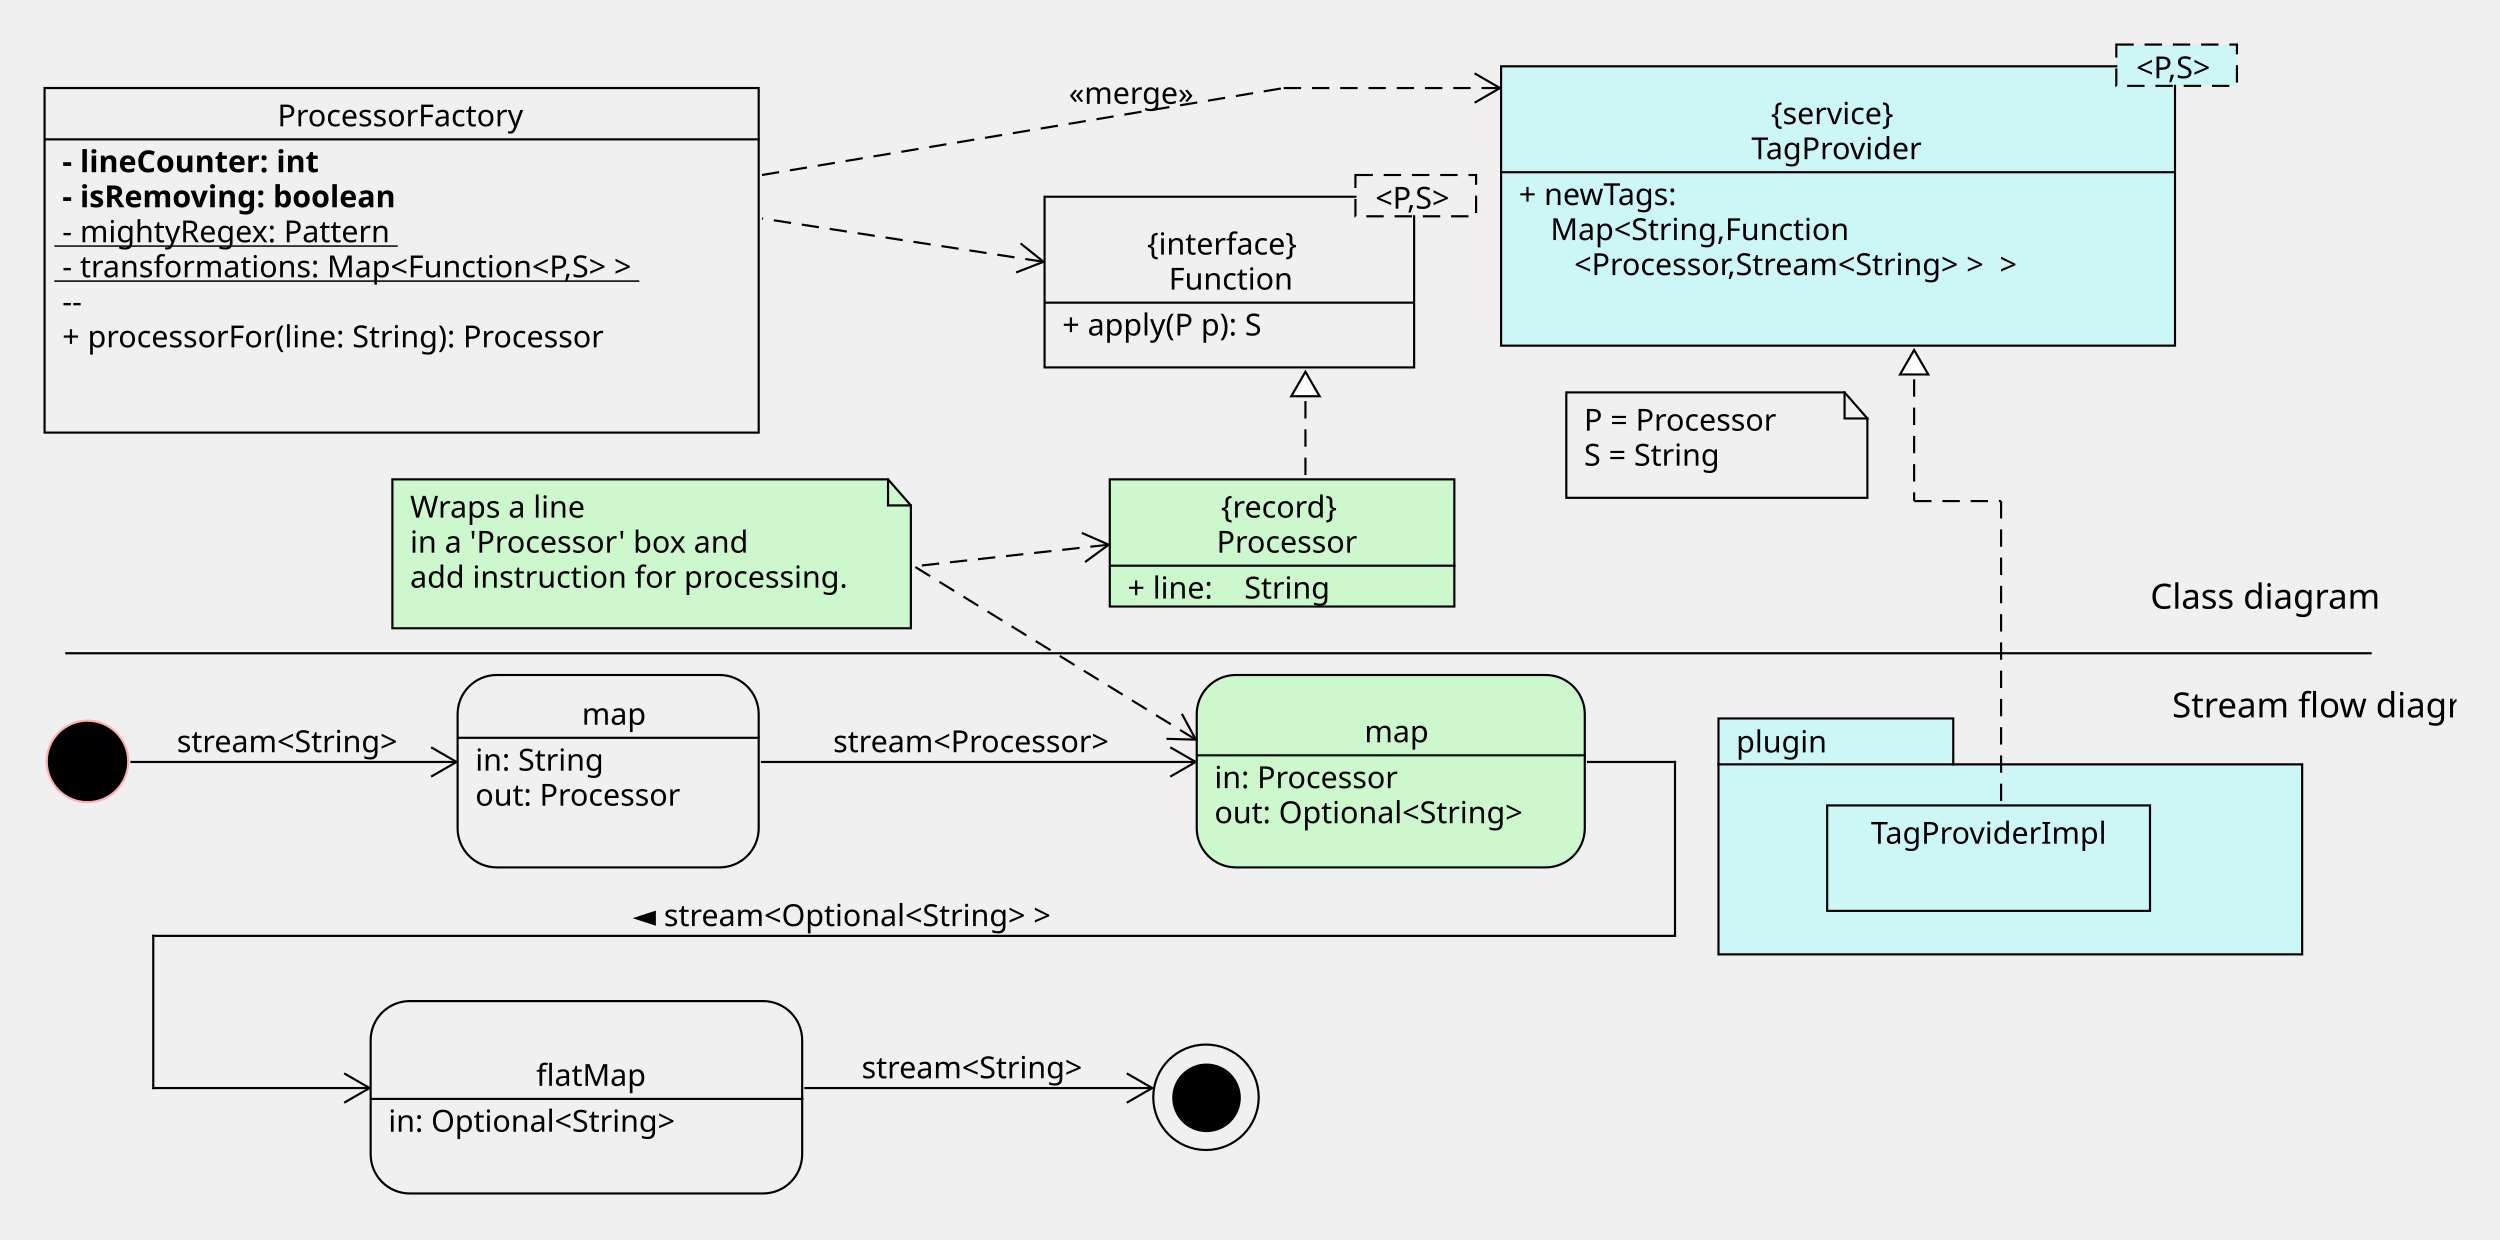
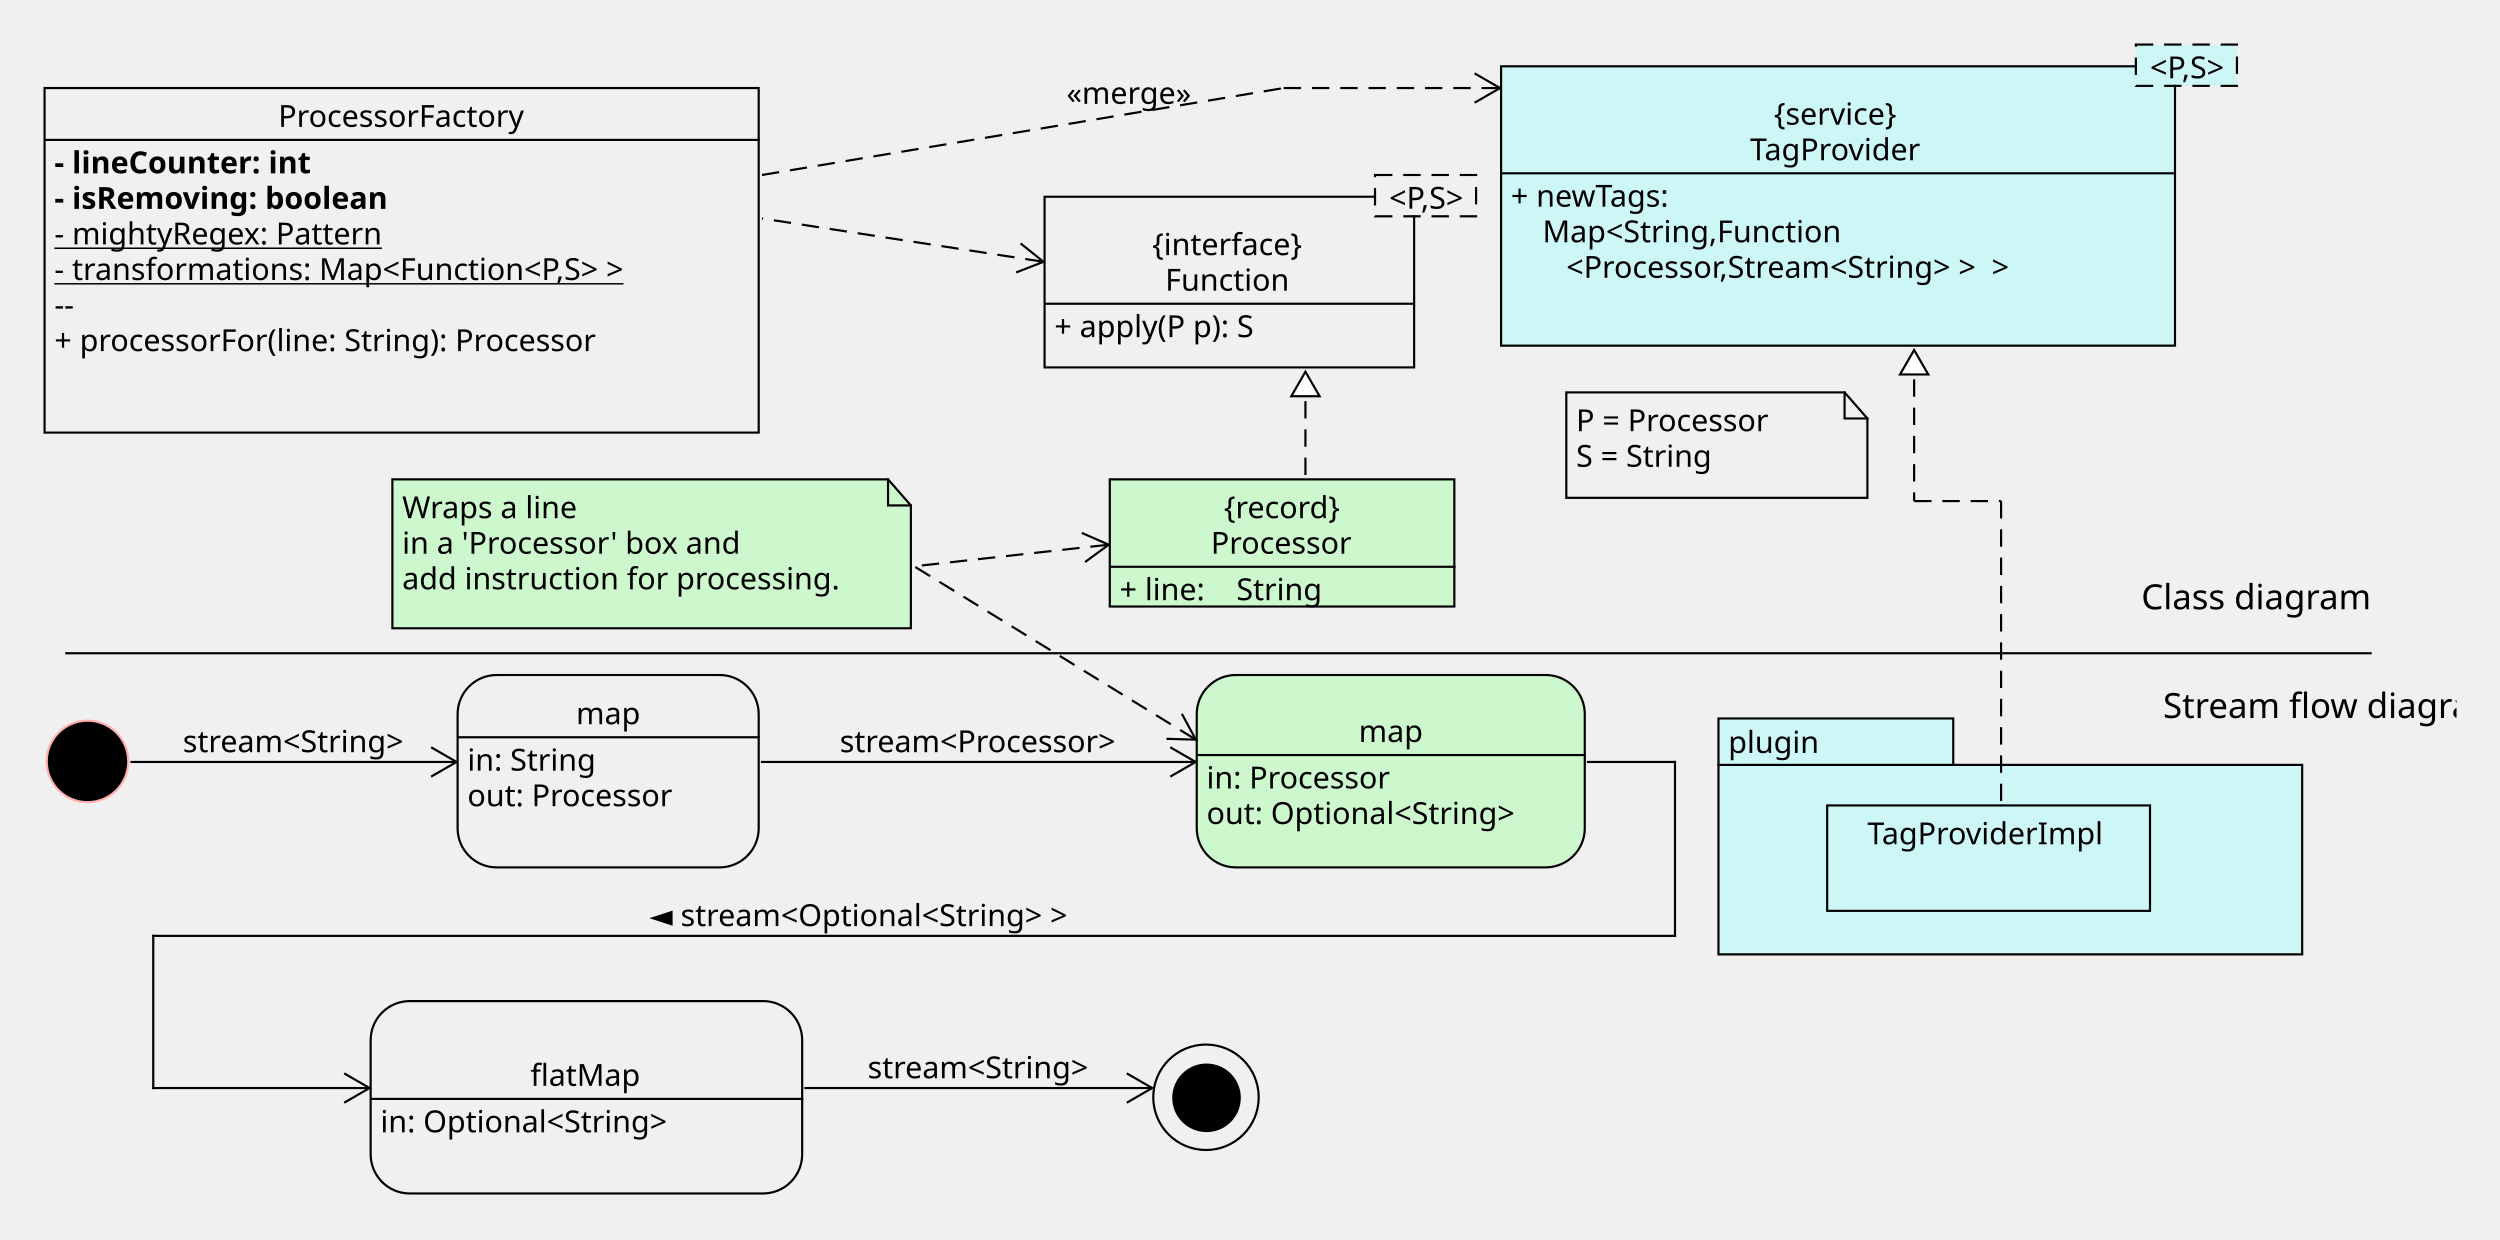
<svg xmlns="http://www.w3.org/2000/svg" fill-opacity="1" color-rendering="auto" color-interpolation="auto" text-rendering="auto" stroke="black" stroke-linecap="square" width="1150" stroke-miterlimit="10" shape-rendering="auto" stroke-opacity="1" fill="black" stroke-dasharray="none" font-weight="normal" stroke-width="1" viewBox="100 0 1150 570" height="570" font-family="'Dialog'" font-style="normal" stroke-linejoin="miter" font-size="12px" stroke-dashoffset="0" image-rendering="auto">
  <defs id="genericDefs" />
  <g>
    <defs id="defs1">
      <clipPath clipPathUnits="userSpaceOnUse" id="clipPath1">
        <path d="M0 0 L2147483647 0 L2147483647 2147483647 L0 2147483647 L0 0 Z" />
      </clipPath>
      <clipPath clipPathUnits="userSpaceOnUse" id="clipPath2">
        <path d="M0 0 L0 30 L140 30 L140 0 Z" />
      </clipPath>
      <clipPath clipPathUnits="userSpaceOnUse" id="clipPath3">
        <path d="M0 0 L0 70 L240 70 L240 0 Z" />
      </clipPath>
      <clipPath clipPathUnits="userSpaceOnUse" id="clipPath4">
        <path d="M0 0 L0 110 L270 110 L270 0 Z" />
      </clipPath>
      <clipPath clipPathUnits="userSpaceOnUse" id="clipPath5">
        <path d="M0 0 L0 140 L340 140 L340 0 Z" />
      </clipPath>
      <clipPath clipPathUnits="userSpaceOnUse" id="clipPath6">
        <path d="M0 0 L0 50 L140 50 L140 0 Z" />
      </clipPath>
      <clipPath clipPathUnits="userSpaceOnUse" id="clipPath7">
        <path d="M0 0 L0 50 L50 50 L50 0 Z" />
      </clipPath>
      <clipPath clipPathUnits="userSpaceOnUse" id="clipPath8">
        <path d="M0 0 L0 90 L200 90 L200 0 Z" />
      </clipPath>
      <clipPath clipPathUnits="userSpaceOnUse" id="clipPath9">
        <path d="M0 0 L0 90 L180 90 L180 0 Z" />
      </clipPath>
      <clipPath clipPathUnits="userSpaceOnUse" id="clipPath10">
        <path d="M0 0 L0 90 L140 90 L140 0 Z" />
      </clipPath>
      <clipPath clipPathUnits="userSpaceOnUse" id="clipPath11">
        <path d="M0 0 L0 40 L40 40 L40 0 Z" />
      </clipPath>
      <clipPath clipPathUnits="userSpaceOnUse" id="clipPath12">
        <path d="M0 0 L0 160 L330 160 L330 0 Z" />
      </clipPath>
      <clipPath clipPathUnits="userSpaceOnUse" id="clipPath13">
        <path d="M0 0 L0 60 L160 60 L160 0 Z" />
      </clipPath>
      <clipPath clipPathUnits="userSpaceOnUse" id="clipPath14">
        <path d="M0 0 L0 40 L120 40 L120 0 Z" />
      </clipPath>
      <clipPath clipPathUnits="userSpaceOnUse" id="clipPath15">
        <path d="M0 0 L0 110 L160 110 L160 0 Z" />
      </clipPath>
      <clipPath clipPathUnits="userSpaceOnUse" id="clipPath16">
        <path d="M0 0 L0 240 L70 240 L70 0 Z" />
      </clipPath>
      <clipPath clipPathUnits="userSpaceOnUse" id="clipPath17">
        <path d="M0 0 L0 50 L150 50 L150 0 Z" />
      </clipPath>
      <clipPath clipPathUnits="userSpaceOnUse" id="clipPath18">
        <path d="M0 0 L0 70 L370 70 L370 0 Z" />
      </clipPath>
      <clipPath clipPathUnits="userSpaceOnUse" id="clipPath19">
        <path d="M0 0 L0 30 L1090 30 L1090 0 Z" />
      </clipPath>
      <clipPath clipPathUnits="userSpaceOnUse" id="clipPath20">
        <path d="M0 0 L0 40 L190 40 L190 0 Z" />
      </clipPath>
      <clipPath clipPathUnits="userSpaceOnUse" id="clipPath21">
        <path d="M0 0 L0 180 L730 180 L730 0 Z" />
      </clipPath>
      <clipPath clipPathUnits="userSpaceOnUse" id="clipPath22">
        <path d="M0 0 L0 40 L230 40 L230 0 Z" />
      </clipPath>
      <clipPath clipPathUnits="userSpaceOnUse" id="clipPath23">
        <path d="M0 0 L0 40 L180 40 L180 0 Z" />
      </clipPath>
      <clipPath clipPathUnits="userSpaceOnUse" id="clipPath24">
        <path d="M0 0 L0 50 L160 50 L160 0 Z" />
      </clipPath>
      <clipPath clipPathUnits="userSpaceOnUse" id="clipPath25">
        <path d="M0 0 L0 80 L30 80 L30 0 Z" />
      </clipPath>
    </defs>
    <g fill="rgb(255,255,255)" fill-opacity="0" transform="translate(1080,260)" stroke-opacity="0" stroke="rgb(255,255,255)">
      <path d="M0.5 0.5 L128.5 0.5 L139 12.5 L139 29 L0.5 29 Z" stroke="none" clip-path="url(#clipPath2)" />
    </g>
    <g font-family="sans-serif" font-size="16px" transform="translate(1080,260)">
-       <text x="5" xml:space="preserve" y="20" clip-path="url(#clipPath2)" stroke="none">
- Class diagram
- </text>
+       <text x="5" xml:space="preserve" y="20.266" clip-path="url(#clipPath2)" stroke="none">Class diagram</text>
    </g>
    <g fill="rgb(255,255,255)" fill-opacity="0" transform="translate(1090,310)" stroke-opacity="0" stroke="rgb(255,255,255)">
      <path d="M0.5 0.5 L128.5 0.5 L139 12.5 L139 29 L0.5 29 Z" stroke="none" clip-path="url(#clipPath2)" />
    </g>
    <g font-family="sans-serif" font-size="16px" transform="translate(1090,310)">
-       <text x="5" xml:space="preserve" y="20" clip-path="url(#clipPath2)" stroke="none">
- Stream flow diagram
- </text>
+       <text x="5" xml:space="preserve" y="20.266" clip-path="url(#clipPath2)" stroke="none">Stream flow diagram</text>
    </g>
    <g fill="rgb(170,255,170)" fill-opacity="0.49" transform="translate(280,220)" stroke-opacity="0.49" stroke="rgb(170,255,170)">
      <path d="M0.5 0.5 L228.5 0.5 L239 12.5 L239 69 L0.5 69 Z" stroke="none" clip-path="url(#clipPath3)" />
    </g>
    <g transform="translate(280,220)">
      <path fill="none" d="M0.5 0.5 L228.5 0.5 L239 12.5 L239 69 L0.5 69 Z" clip-path="url(#clipPath3)" />
      <path fill="none" d="M228.5 0.5 L228.5 12.5 L239 12.5" clip-path="url(#clipPath3)" />
-       <text x="5" font-size="14px" y="18.109" clip-path="url(#clipPath3)" font-family="sans-serif" stroke="none" xml:space="preserve">
- Wraps a line
- </text>
-       <text x="5" font-size="14px" y="34.219" clip-path="url(#clipPath3)" font-family="sans-serif" stroke="none" xml:space="preserve">
- in a 'Processor' box and 
- </text>
-       <text x="5" font-size="14px" y="50.328" clip-path="url(#clipPath3)" font-family="sans-serif" stroke="none" xml:space="preserve">
- add instruction for processing.
- </text>
+       <text x="5" font-size="14px" y="18.359" clip-path="url(#clipPath3)" font-family="sans-serif" stroke="none" xml:space="preserve">Wraps a line</text>
+       <text x="5" font-size="14px" y="34.719" clip-path="url(#clipPath3)" font-family="sans-serif" stroke="none" xml:space="preserve">in a 'Processor' box and </text>
+       <text x="5" font-size="14px" y="51.078" clip-path="url(#clipPath3)" font-family="sans-serif" stroke="none" xml:space="preserve">add instruction for processing.</text>
    </g>
    <g fill="rgb(170,255,255)" fill-opacity="0.49" transform="translate(890,330)" stroke-opacity="0.49" stroke="rgb(170,255,255)">
-       <path d="M0.5 0.5 L108.5 0.5 L108.5 21.609 L269 21.609 L269 109 L0.5 109 Z" stroke="none" clip-path="url(#clipPath4)" />
+       <path d="M0.5 0.5 L108.5 0.5 L108.5 21.859 L269 21.859 L269 109 L0.5 109 Z" stroke="none" clip-path="url(#clipPath4)" />
    </g>
    <g transform="translate(890,330)">
-       <path fill="none" d="M0.5 0.5 L108.5 0.5 L108.5 21.609 L269 21.609 L269 109 L0.5 109 Z" clip-path="url(#clipPath4)" />
-       <path fill="none" d="M0.5 21.609 L108.5 21.609" clip-path="url(#clipPath4)" />
-       <text x="5" font-size="14px" y="16.109" clip-path="url(#clipPath4)" font-family="sans-serif" stroke="none" xml:space="preserve">
- plugin
- </text>
+       <path fill="none" d="M0.5 0.5 L108.5 0.5 L108.5 21.859 L269 21.859 L269 109 L0.5 109 Z" clip-path="url(#clipPath4)" />
+       <path fill="none" d="M0.5 21.859 L108.5 21.859" clip-path="url(#clipPath4)" />
+       <text x="5" font-size="14px" y="16.359" clip-path="url(#clipPath4)" font-family="sans-serif" stroke="none" xml:space="preserve">plugin</text>
    </g>
    <g fill="rgb(170,255,255)" fill-opacity="0.49" transform="translate(790,20)" stroke-opacity="0.49" stroke="rgb(170,255,255)">
-       <path d="M0.5 10.5 L283.5 10.5 L283.5 0.5 L339 0.5 L339 19.5 L310.5 19.5 L310.5 139 L0.5 139 Z" stroke="none" clip-path="url(#clipPath5)" />
+       <path d="M0.5 10.5 L292.5 10.5 L292.5 0.5 L339 0.5 L339 19.5 L310.5 19.5 L310.5 139 L0.5 139 Z" stroke="none" clip-path="url(#clipPath5)" />
    </g>
    <g fill="rgb(255,255,255)" fill-opacity="0" transform="translate(790,20)" stroke-opacity="0" stroke="rgb(255,255,255)">
-       <path fill="none" d="M0.5 10.5 L283.5 10.5 L283.5 0.5 L339 0.5 L339 19.5 L310.5 19.5 L310.5 139 L0.5 139 Z" clip-path="url(#clipPath5)" />
-       <rect x="283.5" width="55.5" height="19" y="0.5" clip-path="url(#clipPath5)" stroke="none" />
+       <path fill="none" d="M0.5 10.5 L292.5 10.5 L292.5 0.5 L339 0.5 L339 19.5 L310.5 19.5 L310.5 139 L0.5 139 Z" clip-path="url(#clipPath5)" />
+       <rect x="292.5" width="46.5" height="19" y="0.5" clip-path="url(#clipPath5)" stroke="none" />
    </g>
    <g stroke-dasharray="8,5" stroke-miterlimit="5" transform="translate(790,20)" stroke-linecap="butt">
-       <rect fill="none" x="283.5" width="55.5" height="19" y="0.5" clip-path="url(#clipPath5)" />
-       <path fill="none" stroke-miterlimit="10" stroke-dasharray="none" d="M283.5 10.5 L0.5 10.5 L0.5 139 L310.5 139 L310.5 19.5" clip-path="url(#clipPath5)" stroke-linecap="square" />
+       <rect fill="none" x="292.5" width="46.5" height="19" y="0.5" clip-path="url(#clipPath5)" />
+       <path fill="none" stroke-miterlimit="10" stroke-dasharray="none" d="M292.5 10.5 L0.5 10.5 L0.5 139 L310.5 139 L310.5 19.5" clip-path="url(#clipPath5)" stroke-linecap="square" />
    </g>
    <g font-family="sans-serif" font-size="14px" transform="translate(790,20)">
-       <text x="289" xml:space="preserve" y="16" clip-path="url(#clipPath5)" stroke="none">
- &lt;P,S&gt;
- </text>
-       <text x="121" xml:space="preserve" y="37.109" clip-path="url(#clipPath5)" stroke="none">
- {service}
- </text>
-       <text x="112" xml:space="preserve" y="53.219" clip-path="url(#clipPath5)" stroke="none">
- TagProvider
- </text>
-       <path fill="none" d="M1 59.219 L309.5 59.219" clip-path="url(#clipPath5)" />
-       <text x="5" xml:space="preserve" y="74.328" clip-path="url(#clipPath5)" stroke="none">
- + newTags: 
- </text>
-       <text x="5" xml:space="preserve" y="90.438" clip-path="url(#clipPath5)" stroke="none">
-     Map&lt;String,Function
- </text>
-       <text x="5" xml:space="preserve" y="106.547" clip-path="url(#clipPath5)" stroke="none">
-        &lt;Processor,Stream&lt;String&gt; &gt;  &gt;
- </text>
+       <text x="299" xml:space="preserve" y="16" clip-path="url(#clipPath5)" stroke="none">&lt;P,S&gt;</text>
+       <text x="126" xml:space="preserve" y="37.359" clip-path="url(#clipPath5)" stroke="none">{service}</text>
+       <text x="115" xml:space="preserve" y="53.719" clip-path="url(#clipPath5)" stroke="none">TagProvider</text>
+       <path fill="none" d="M1 59.719 L309.5 59.719" clip-path="url(#clipPath5)" />
+       <text x="5" xml:space="preserve" y="75.078" clip-path="url(#clipPath5)" stroke="none">+ newTags: </text>
+       <text x="5" xml:space="preserve" y="91.438" clip-path="url(#clipPath5)" stroke="none">    Map&lt;String,Function</text>
+       <text x="5" xml:space="preserve" y="107.797" clip-path="url(#clipPath5)" stroke="none">       &lt;Processor,Stream&lt;String&gt; &gt;  &gt;</text>
    </g>
    <g fill="rgb(255,255,255)" fill-opacity="0" transform="translate(820,180)" stroke-opacity="0" stroke="rgb(255,255,255)">
      <path d="M0.5 0.5 L128.5 0.5 L139 12.5 L139 49 L0.5 49 Z" stroke="none" clip-path="url(#clipPath6)" />
    </g>
    <g transform="translate(820,180)">
      <path fill="none" d="M0.5 0.5 L128.5 0.5 L139 12.5 L139 49 L0.5 49 Z" clip-path="url(#clipPath6)" />
      <path fill="none" d="M128.5 0.5 L128.5 12.5 L139 12.5" clip-path="url(#clipPath6)" />
-       <text x="5" font-size="14px" y="18.109" clip-path="url(#clipPath6)" font-family="sans-serif" stroke="none" xml:space="preserve">
- P = Processor
- </text>
-       <text x="5" font-size="14px" y="34.219" clip-path="url(#clipPath6)" font-family="sans-serif" stroke="none" xml:space="preserve">
- S = String
- </text>
+       <text x="5" font-size="14px" y="18.359" clip-path="url(#clipPath6)" font-family="sans-serif" stroke="none" xml:space="preserve">P = Processor</text>
+       <text x="5" font-size="14px" y="34.719" clip-path="url(#clipPath6)" font-family="sans-serif" stroke="none" xml:space="preserve">S = String</text>
    </g>
    <g fill="rgb(255,255,255)" fill-opacity="0" transform="translate(630,480)" stroke-opacity="0" stroke="rgb(255,255,255)">
      <circle r="24.25" clip-path="url(#clipPath7)" cx="24.75" cy="24.75" stroke="none" />
    </g>
    <g transform="translate(630,480)">
      <circle fill="none" r="24.25" clip-path="url(#clipPath7)" cx="24.75" cy="24.75" />
      <circle r="15.773" clip-path="url(#clipPath7)" cx="25" cy="25" stroke="none" />
    </g>
    <g fill="rgb(255,255,255)" fill-opacity="0" transform="translate(630,480)" stroke-opacity="0" stroke="rgb(255,255,255)">
      <circle fill="none" r="15.773" clip-path="url(#clipPath7)" cx="25" cy="25" />
    </g>
    <g fill="rgb(255,255,255)" fill-opacity="0" transform="translate(270,460)" stroke-opacity="0" stroke="rgb(255,255,255)">
      <rect x="0.5" y="0.5" clip-path="url(#clipPath8)" width="198.5" rx="18" ry="18" height="88.5" stroke="none" />
    </g>
    <g transform="translate(270,460)">
      <rect x="0.5" y="0.5" clip-path="url(#clipPath8)" fill="none" width="198.5" rx="18" ry="18" height="88.5" />
-       <text x="73" font-size="14px" y="39.5" clip-path="url(#clipPath8)" font-family="sans-serif" stroke="none" xml:space="preserve">
- flatMap
- </text>
+       <text x="74" font-size="14px" y="39.5" clip-path="url(#clipPath8)" font-family="sans-serif" stroke="none" xml:space="preserve">flatMap</text>
      <path fill="none" d="M1 45.5 L199 45.5" clip-path="url(#clipPath8)" />
-       <text x="5" font-size="14px" y="60.609" clip-path="url(#clipPath8)" font-family="sans-serif" stroke="none" xml:space="preserve">
- in: Optional&lt;String&gt;
- </text>
+       <text x="5" font-size="14px" y="60.859" clip-path="url(#clipPath8)" font-family="sans-serif" stroke="none" xml:space="preserve">in: Optional&lt;String&gt;</text>
    </g>
    <g fill="rgb(170,255,170)" fill-opacity="0.49" transform="translate(650,310)" stroke-opacity="0.49" stroke="rgb(170,255,170)">
      <rect x="0.5" y="0.5" clip-path="url(#clipPath9)" width="178.5" rx="18" ry="18" height="88.5" stroke="none" />
    </g>
    <g transform="translate(650,310)">
      <rect x="0.5" y="0.5" clip-path="url(#clipPath9)" fill="none" width="178.5" rx="18" ry="18" height="88.5" />
-       <text x="74" font-size="14px" y="31.445" clip-path="url(#clipPath9)" font-family="sans-serif" stroke="none" xml:space="preserve">
- map
- </text>
-       <path fill="none" d="M1 37.445 L179 37.445" clip-path="url(#clipPath9)" />
-       <text x="5" font-size="14px" y="52.555" clip-path="url(#clipPath9)" font-family="sans-serif" stroke="none" xml:space="preserve">
- in: Processor
- </text>
-       <text x="5" font-size="14px" y="68.664" clip-path="url(#clipPath9)" font-family="sans-serif" stroke="none" xml:space="preserve">
- out: Optional&lt;String&gt;
- </text>
+       <text x="75" font-size="14px" y="31.32" clip-path="url(#clipPath9)" font-family="sans-serif" stroke="none" xml:space="preserve">map</text>
+       <path fill="none" d="M1 37.32 L179 37.32" clip-path="url(#clipPath9)" />
+       <text x="5" font-size="14px" y="52.68" clip-path="url(#clipPath9)" font-family="sans-serif" stroke="none" xml:space="preserve">in: Processor</text>
+       <text x="5" font-size="14px" y="69.039" clip-path="url(#clipPath9)" font-family="sans-serif" stroke="none" xml:space="preserve">out: Optional&lt;String&gt;</text>
    </g>
    <g fill="rgb(255,255,255)" fill-opacity="0" transform="translate(310,310)" stroke-opacity="0" stroke="rgb(255,255,255)">
      <rect x="0.5" y="0.5" clip-path="url(#clipPath10)" width="138.5" rx="18" ry="18" height="88.5" stroke="none" />
    </g>
    <g transform="translate(310,310)">
      <rect x="0.5" y="0.5" clip-path="url(#clipPath10)" fill="none" width="138.5" rx="18" ry="18" height="88.5" />
-       <text x="54" font-size="14px" y="23.391" clip-path="url(#clipPath10)" font-family="sans-serif" stroke="none" xml:space="preserve">
- map
- </text>
-       <path fill="none" d="M1 29.391 L139 29.391" clip-path="url(#clipPath10)" />
-       <text x="5" font-size="14px" y="44.5" clip-path="url(#clipPath10)" font-family="sans-serif" stroke="none" xml:space="preserve">
- in: String
- </text>
-       <text x="5" font-size="14px" y="60.609" clip-path="url(#clipPath10)" font-family="sans-serif" stroke="none" xml:space="preserve">
- out: Processor
- </text>
+       <text x="55" font-size="14px" y="23.141" clip-path="url(#clipPath10)" font-family="sans-serif" stroke="none" xml:space="preserve">map</text>
+       <path fill="none" d="M1 29.141 L139 29.141" clip-path="url(#clipPath10)" />
+       <text x="5" font-size="14px" y="44.5" clip-path="url(#clipPath10)" font-family="sans-serif" stroke="none" xml:space="preserve">in: String</text>
+       <text x="5" font-size="14px" y="60.859" clip-path="url(#clipPath10)" font-family="sans-serif" stroke="none" xml:space="preserve">out: Processor</text>
    </g>
    <g transform="translate(120,330)">
      <circle r="18.75" clip-path="url(#clipPath11)" cx="20.25" cy="20.25" stroke="none" />
      <circle fill="none" r="18.75" clip-path="url(#clipPath11)" cx="20.25" cy="20.25" stroke="rgb(255,175,175)" />
    </g>
    <g fill="rgb(255,255,255)" fill-opacity="0" transform="translate(580,80)" stroke-opacity="0" stroke="rgb(255,255,255)">
-       <path d="M0.5 10.5 L143.5 10.5 L143.5 0.5 L199 0.5 L199 19.5 L170.5 19.5 L170.5 89 L0.5 89 Z" stroke="none" clip-path="url(#clipPath8)" />
-       <path fill="none" d="M0.5 10.5 L143.5 10.5 L143.5 0.5 L199 0.5 L199 19.5 L170.5 19.5 L170.5 89 L0.5 89 Z" clip-path="url(#clipPath8)" />
-       <rect x="143.5" width="55.5" height="19" y="0.5" clip-path="url(#clipPath8)" stroke="none" />
+       <path d="M0.5 10.5 L152.5 10.5 L152.5 0.5 L199 0.5 L199 19.5 L170.5 19.5 L170.5 89 L0.5 89 Z" stroke="none" clip-path="url(#clipPath8)" />
+       <path fill="none" d="M0.5 10.5 L152.5 10.5 L152.5 0.5 L199 0.5 L199 19.5 L170.5 19.5 L170.5 89 L0.5 89 Z" clip-path="url(#clipPath8)" />
+       <rect x="152.5" width="46.5" height="19" y="0.5" clip-path="url(#clipPath8)" stroke="none" />
    </g>
    <g stroke-dasharray="8,5" stroke-miterlimit="5" transform="translate(580,80)" stroke-linecap="butt">
-       <rect fill="none" x="143.5" width="55.5" height="19" y="0.5" clip-path="url(#clipPath8)" />
-       <path fill="none" stroke-miterlimit="10" stroke-dasharray="none" d="M143.5 10.5 L0.5 10.5 L0.5 89 L170.5 89 L170.5 19.5" clip-path="url(#clipPath8)" stroke-linecap="square" />
+       <rect fill="none" x="152.5" width="46.5" height="19" y="0.5" clip-path="url(#clipPath8)" />
+       <path fill="none" stroke-miterlimit="10" stroke-dasharray="none" d="M152.5 10.5 L0.5 10.5 L0.5 89 L170.5 89 L170.5 19.5" clip-path="url(#clipPath8)" stroke-linecap="square" />
    </g>
    <g font-family="sans-serif" font-size="14px" transform="translate(580,80)">
-       <text x="149" xml:space="preserve" y="16" clip-path="url(#clipPath8)" stroke="none">
- &lt;P,S&gt;
- </text>
-       <text x="44" xml:space="preserve" y="37.109" clip-path="url(#clipPath8)" stroke="none">
- {interface}
- </text>
-       <text x="54" xml:space="preserve" y="53.219" clip-path="url(#clipPath8)" stroke="none">
- Function
- </text>
-       <path fill="none" d="M1 59.219 L169.5 59.219" clip-path="url(#clipPath8)" />
-       <text x="5" xml:space="preserve" y="74.328" clip-path="url(#clipPath8)" stroke="none">
- + apply(P p): S
- </text>
+       <text x="159" xml:space="preserve" y="16" clip-path="url(#clipPath8)" stroke="none">&lt;P,S&gt;</text>
+       <text x="50" xml:space="preserve" y="37.359" clip-path="url(#clipPath8)" stroke="none">{interface}</text>
+       <text x="56" xml:space="preserve" y="53.719" clip-path="url(#clipPath8)" stroke="none">Function</text>
+       <path fill="none" d="M1 59.719 L169.5 59.719" clip-path="url(#clipPath8)" />
+       <text x="5" xml:space="preserve" y="75.078" clip-path="url(#clipPath8)" stroke="none">+ apply(P p): S</text>
    </g>
    <g fill="rgb(255,255,255)" fill-opacity="0" transform="translate(120,40)" stroke-opacity="0" stroke="rgb(255,255,255)">
      <rect x="0.5" width="328.5" height="158.5" y="0.5" clip-path="url(#clipPath12)" stroke="none" />
    </g>
    <g transform="translate(120,40)">
      <rect fill="none" x="0.5" width="328.5" height="158.5" y="0.5" clip-path="url(#clipPath12)" />
-       <text x="104" font-size="14px" y="18.109" clip-path="url(#clipPath12)" font-family="sans-serif" stroke="none" xml:space="preserve">
- ProcessorFactory
- </text>
-       <path fill="none" d="M1 24.109 L329 24.109" clip-path="url(#clipPath12)" />
-       <text x="5" font-size="14px" y="39.219" clip-path="url(#clipPath12)" font-family="sans-serif" stroke="none" font-weight="bold" xml:space="preserve">
- - lineCounter: int
- </text>
-       <text x="5" font-size="14px" y="55.328" clip-path="url(#clipPath12)" font-family="sans-serif" stroke="none" font-weight="bold" xml:space="preserve">
- - isRemoving: boolean
- </text>
-       <text x="5" font-size="14px" y="71.438" text-decoration="underline" clip-path="url(#clipPath12)" font-family="sans-serif" stroke="none" xml:space="preserve">
- - mightyRegex: Pattern
- </text>
-       <text x="5" font-size="14px" y="87.547" text-decoration="underline" clip-path="url(#clipPath12)" font-family="sans-serif" stroke="none" xml:space="preserve">
- - transformations: Map&lt;Function&lt;P,S&gt; &gt;
- </text>
-       <text x="5" font-size="14px" y="103.656" clip-path="url(#clipPath12)" font-family="sans-serif" stroke="none" xml:space="preserve">
- -- 
- </text>
-       <text x="5" font-size="14px" y="119.766" clip-path="url(#clipPath12)" font-family="sans-serif" stroke="none" xml:space="preserve">
- + processorFor(line: String): Processor
- </text>
+       <text x="108" font-size="14px" y="18.359" clip-path="url(#clipPath12)" font-family="sans-serif" stroke="none" xml:space="preserve">ProcessorFactory</text>
+       <path fill="none" d="M1 24.359 L329 24.359" clip-path="url(#clipPath12)" />
+       <text x="5" font-size="14px" y="39.719" clip-path="url(#clipPath12)" font-family="sans-serif" stroke="none" font-weight="bold" xml:space="preserve">- lineCounter: int</text>
+       <text x="5" font-size="14px" y="56.078" clip-path="url(#clipPath12)" font-family="sans-serif" stroke="none" font-weight="bold" xml:space="preserve">- isRemoving: boolean</text>
+       <text x="5" font-size="14px" y="72.438" text-decoration="underline" clip-path="url(#clipPath12)" font-family="sans-serif" stroke="none" xml:space="preserve">- mightyRegex: Pattern</text>
+       <text x="5" font-size="14px" y="88.797" text-decoration="underline" clip-path="url(#clipPath12)" font-family="sans-serif" stroke="none" xml:space="preserve">- transformations: Map&lt;Function&lt;P,S&gt; &gt;</text>
+       <text x="5" font-size="14px" y="105.156" clip-path="url(#clipPath12)" font-family="sans-serif" stroke="none" xml:space="preserve">-- </text>
+       <text x="5" font-size="14px" y="121.516" clip-path="url(#clipPath12)" font-family="sans-serif" stroke="none" xml:space="preserve">+ processorFor(line: String): Processor</text>
    </g>
    <g fill="rgb(170,255,170)" fill-opacity="0.49" transform="translate(610,220)" stroke-opacity="0.49" stroke="rgb(170,255,170)">
      <rect x="0.5" width="158.5" height="58.5" y="0.5" clip-path="url(#clipPath13)" stroke="none" />
    </g>
    <g transform="translate(610,220)">
      <rect fill="none" x="0.5" width="158.5" height="58.5" y="0.5" clip-path="url(#clipPath13)" />
-       <text x="48" font-size="14px" y="18.109" clip-path="url(#clipPath13)" font-family="sans-serif" stroke="none" xml:space="preserve">
- {record}
- </text>
-       <text x="46" font-size="14px" y="34.219" clip-path="url(#clipPath13)" font-family="sans-serif" stroke="none" xml:space="preserve">
- Processor
- </text>
-       <path fill="none" d="M1 40.219 L159 40.219" clip-path="url(#clipPath13)" />
-       <text x="5" font-size="14px" y="55.328" clip-path="url(#clipPath13)" font-family="sans-serif" stroke="none" xml:space="preserve">
- + line:    String
- </text>
-       <text x="5" font-size="14px" y="71.438" clip-path="url(#clipPath13)" font-family="sans-serif" stroke="none" xml:space="preserve">
- + payLoad: String
- </text>
-       <text x="5" font-size="14px" y="87.547" clip-path="url(#clipPath13)" font-family="sans-serif" stroke="none" xml:space="preserve">
- + transformation(P p): Optional&lt;String&gt;
- </text>
-       <text x="5" font-size="14px" y="103.656" clip-path="url(#clipPath13)" font-family="sans-serif" stroke="none" xml:space="preserve">
- + instruction: String
- </text>
-       <text x="5" font-size="14px" y="119.766" clip-path="url(#clipPath13)" font-family="sans-serif" stroke="none" xml:space="preserve">
- + lineNumber: int
- </text>
+       <text x="53" font-size="14px" y="18.359" clip-path="url(#clipPath13)" font-family="sans-serif" stroke="none" xml:space="preserve">{record}</text>
+       <text x="47" font-size="14px" y="34.719" clip-path="url(#clipPath13)" font-family="sans-serif" stroke="none" xml:space="preserve">Processor</text>
+       <path fill="none" d="M1 40.719 L159 40.719" clip-path="url(#clipPath13)" />
+       <text x="5" font-size="14px" y="56.078" clip-path="url(#clipPath13)" font-family="sans-serif" stroke="none" xml:space="preserve">+ line:    String</text>
+       <text x="5" font-size="14px" y="72.438" clip-path="url(#clipPath13)" font-family="sans-serif" stroke="none" xml:space="preserve">+ payLoad: String</text>
+       <text x="5" font-size="14px" y="88.797" clip-path="url(#clipPath13)" font-family="sans-serif" stroke="none" xml:space="preserve">+ transformation(P p): Optional&lt;String&gt;</text>
+       <text x="5" font-size="14px" y="105.156" clip-path="url(#clipPath13)" font-family="sans-serif" stroke="none" xml:space="preserve">+ instruction: String</text>
+       <text x="5" font-size="14px" y="121.516" clip-path="url(#clipPath13)" font-family="sans-serif" stroke="none" xml:space="preserve">+ lineNumber: int</text>
    </g>
    <g stroke-dasharray="8,5" stroke-miterlimit="5" transform="translate(510,240)" stroke-linecap="butt">
      <path fill="none" d="M99.506 10.61 L10.5 20.5" clip-path="url(#clipPath14)" />
      <path fill="none" stroke-miterlimit="10" stroke-dasharray="none" d="M88.096 5.338 L100.003 10.555 L89.531 18.259" clip-path="url(#clipPath14)" stroke-linecap="square" />
    </g>
    <g stroke-dasharray="8,5" stroke-miterlimit="5" transform="translate(510,250)" stroke-linecap="butt">
      <path fill="none" d="M139.648 89.976 L10.5 10.5" clip-path="url(#clipPath15)" />
      <path fill="none" stroke-miterlimit="10" stroke-dasharray="none" d="M133.893 78.802 L140.074 90.238 L127.079 89.873" clip-path="url(#clipPath15)" stroke-linecap="square" />
    </g>
    <g stroke-dasharray="8,5" stroke-miterlimit="5" transform="translate(970,150)" stroke-linecap="butt">
      <path fill="none" d="M10.5 11.5 L10.5 80.5" clip-path="url(#clipPath16)" />
      <path fill="none" d="M10.5 80.5 L50.5 80.5" clip-path="url(#clipPath16)" />
      <path fill="none" d="M50.5 80.5 L50.5 220.5" clip-path="url(#clipPath16)" />
      <path fill="white" d="M4 22.258 L10.5 11 L17 22.258 Z" clip-path="url(#clipPath16)" stroke="none" />
      <path fill="none" stroke-miterlimit="10" stroke-dasharray="none" d="M4 22.258 L10.5 11 L17 22.258 Z" clip-path="url(#clipPath16)" stroke-linecap="square" />
    </g>
    <g fill="rgb(255,255,255)" fill-opacity="0" transform="translate(940,370)" stroke-opacity="0" stroke="rgb(255,255,255)">
      <rect x="0.5" width="148.5" height="48.5" y="0.5" clip-path="url(#clipPath17)" stroke="none" />
    </g>
    <g transform="translate(940,370)">
      <rect fill="none" x="0.5" width="148.5" height="48.5" y="0.5" clip-path="url(#clipPath17)" />
-       <text x="17" font-size="14px" y="18.109" clip-path="url(#clipPath17)" font-family="sans-serif" stroke="none" xml:space="preserve">
- TagProviderImpl
- </text>
+       <text x="19" font-size="14px" y="18.359" clip-path="url(#clipPath17)" font-family="sans-serif" stroke="none" xml:space="preserve">TagProviderImpl</text>
    </g>
    <g stroke-dasharray="8,5" stroke-miterlimit="5" transform="translate(440,30)" stroke-linecap="butt">
      <path fill="none" d="M10.5 50.5 L250.5 10.5" clip-path="url(#clipPath18)" />
      <path fill="none" d="M250.5 10.5 L349.5 10.5" clip-path="url(#clipPath18)" />
      <path fill="none" stroke-miterlimit="10" stroke-dasharray="none" d="M338.742 17 L350 10.5 L338.742 4" clip-path="url(#clipPath18)" stroke-linecap="square" />
    </g>
    <g font-family="sans-serif" font-size="14px" transform="translate(440,30)">
-       <text x="148.001" xml:space="preserve" y="17.78" clip-path="url(#clipPath18)" stroke="none">
- «merge»
- </text>
+       <text x="150.557" xml:space="preserve" y="17.78" clip-path="url(#clipPath18)" stroke="none">«merge»</text>
    </g>
    <g transform="translate(120,290)">
      <path fill="none" d="M10.5 10.5 L1070.5 10.5" clip-path="url(#clipPath19)" />
    </g>
    <g transform="translate(460,480)">
      <path fill="none" d="M10.5 20.5 L169.5 20.5" clip-path="url(#clipPath20)" />
      <path fill="none" d="M158.742 27 L170 20.5 L158.742 14" clip-path="url(#clipPath20)" />
-       <text x="32.694" font-size="14px" y="16" clip-path="url(#clipPath20)" font-family="sans-serif" stroke="none" xml:space="preserve">
- stream&lt;String&gt;
- </text>
+       <text x="39.103" font-size="14px" y="16" clip-path="url(#clipPath20)" font-family="sans-serif" stroke="none" xml:space="preserve">stream&lt;String&gt;</text>
    </g>
    <g transform="translate(160,340)">
      <path fill="none" d="M670.5 10.5 L710.5 10.5" clip-path="url(#clipPath21)" />
      <path fill="none" d="M710.5 10.5 L710.5 90.5" clip-path="url(#clipPath21)" />
      <path fill="none" d="M710.5 90.5 L10.5 90.5" clip-path="url(#clipPath21)" />
      <path fill="none" d="M10.5 90.5 L10.5 160.5" clip-path="url(#clipPath21)" />
      <path fill="none" d="M10.5 160.5 L109.5 160.5" clip-path="url(#clipPath21)" />
      <path fill="none" d="M98.742 167 L110 160.5 L98.742 154" clip-path="url(#clipPath21)" />
-       <text x="226.534" font-size="14px" y="86" clip-path="url(#clipPath21)" font-family="sans-serif" stroke="none" xml:space="preserve">
- ◄ stream&lt;Optional&lt;String&gt; &gt; 
- </text>
+       <text x="238.673" font-size="14px" y="86" clip-path="url(#clipPath21)" font-family="sans-serif" stroke="none" xml:space="preserve">◄ stream&lt;Optional&lt;String&gt; &gt; </text>
    </g>
    <g transform="translate(440,330)">
      <path fill="none" d="M10.5 20.5 L209.5 20.5" clip-path="url(#clipPath22)" />
      <path fill="none" d="M198.742 27 L210 20.5 L198.742 14" clip-path="url(#clipPath22)" />
-       <text x="39.593" font-size="14px" y="16" clip-path="url(#clipPath22)" font-family="sans-serif" stroke="none" xml:space="preserve">
- stream&lt;Processor&gt;
- </text>
+       <text x="46.3" font-size="14px" y="16" clip-path="url(#clipPath22)" font-family="sans-serif" stroke="none" xml:space="preserve">stream&lt;Processor&gt;</text>
    </g>
    <g transform="translate(150,330)">
      <path fill="none" d="M10.5 20.5 L159.5 20.5" clip-path="url(#clipPath23)" />
      <path fill="none" d="M148.742 27 L160 20.5 L148.742 14" clip-path="url(#clipPath23)" />
-       <text x="27.694" font-size="14px" y="16" clip-path="url(#clipPath23)" font-family="sans-serif" stroke="none" xml:space="preserve">
- stream&lt;String&gt;
- </text>
+       <text x="34.103" font-size="14px" y="16" clip-path="url(#clipPath23)" font-family="sans-serif" stroke="none" xml:space="preserve">stream&lt;String&gt;</text>
    </g>
    <g stroke-dasharray="8,5" stroke-miterlimit="5" transform="translate(440,90)" stroke-linecap="butt">
      <path fill="none" d="M139.512 30.348 L10.5 10.5" clip-path="url(#clipPath24)" />
      <path fill="none" stroke-miterlimit="10" stroke-dasharray="none" d="M129.867 22.288 L140.006 30.424 L127.89 35.136" clip-path="url(#clipPath24)" stroke-linecap="square" />
    </g>
    <g stroke-dasharray="8,5" stroke-miterlimit="5" transform="translate(690,160)" stroke-linecap="butt">
      <path fill="none" d="M10.5 11.5 L10.5 60.5" clip-path="url(#clipPath25)" />
      <path fill="white" d="M4 22.258 L10.5 11 L17 22.258 Z" clip-path="url(#clipPath25)" stroke="none" />
      <path fill="none" stroke-miterlimit="10" stroke-dasharray="none" d="M4 22.258 L10.5 11 L17 22.258 Z" clip-path="url(#clipPath25)" stroke-linecap="square" />
    </g>
  </g>
-   <style>@media (prefers-color-scheme: dark) { svg { filter:
-   invert(100%) } }</style>
+   <style>@media (prefers-color-scheme: dark) { svg { filter: invert(100%) } }</style>
</svg>
